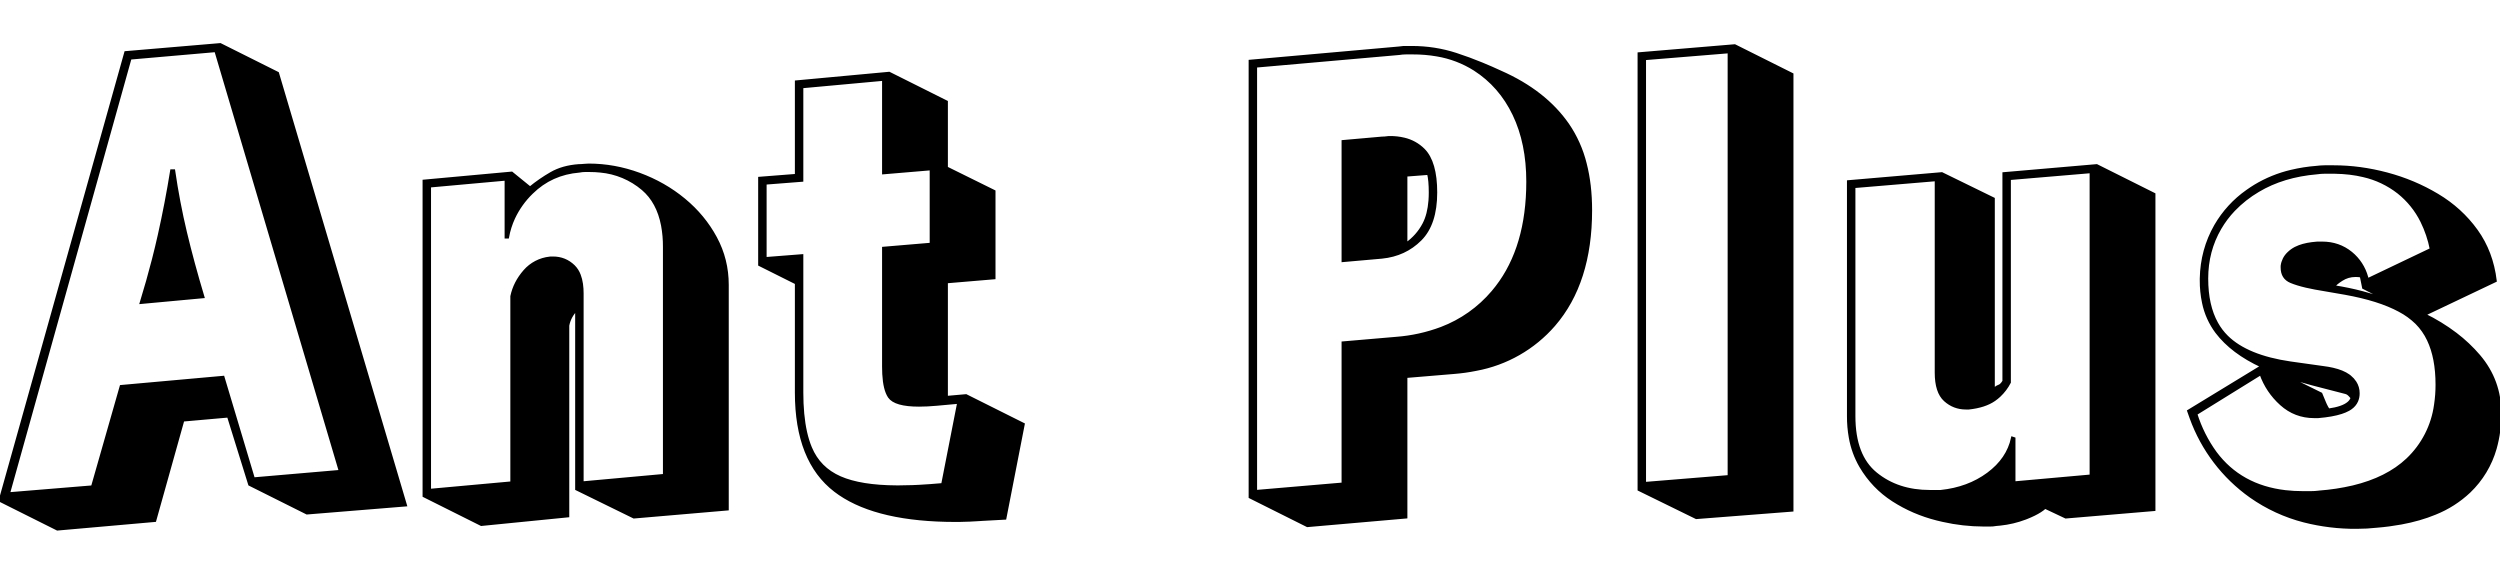
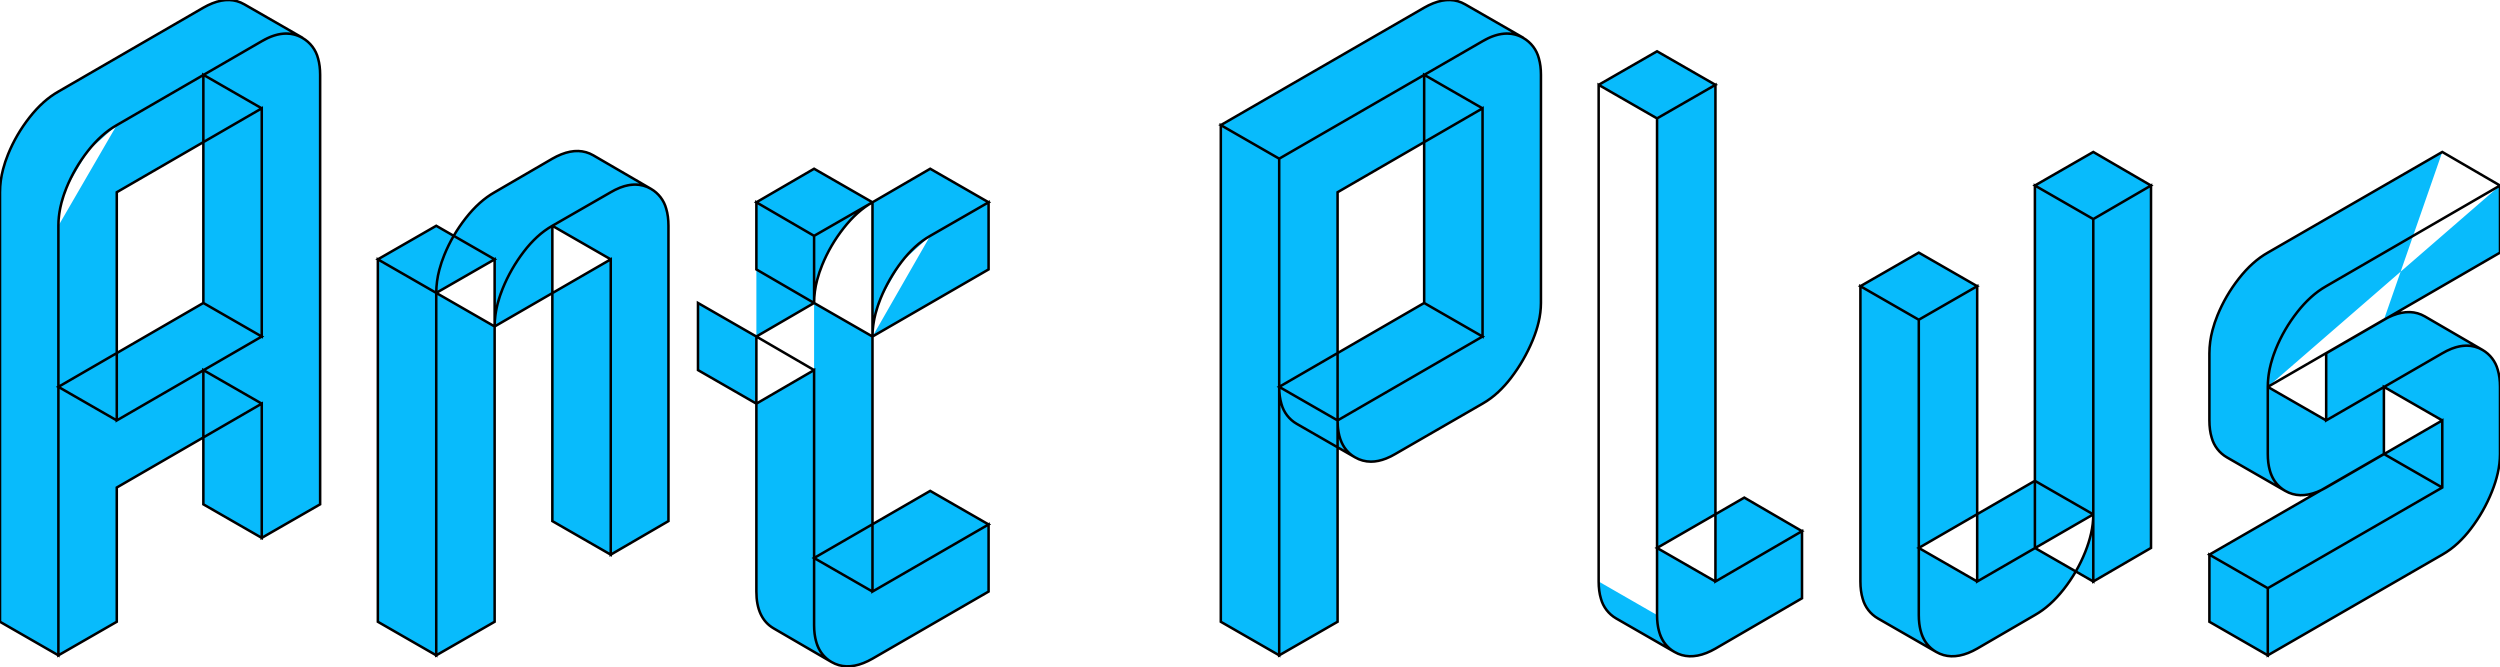
- <svg xmlns="http://www.w3.org/2000/svg" width="871.603" height="200" viewBox="0 0 871.603 169">
-   <g id="svgGroup" stroke-linecap="round" fill-rule="evenodd" font-size="9pt" stroke="#000" stroke-width="0.25mm" fill="#000" style="stroke:#000;stroke-width:0.25mm;fill:#000">
-     <path d="M 720.2 164.8 L 713 161.4 A 12.831 12.831 0 0 1 711.287 162.691 Q 709.409 163.894 706.566 165.019 A 45.297 45.297 0 0 1 706.1 165.2 A 34.884 34.884 0 0 1 697.339 167.278 A 39.692 39.692 0 0 1 696 167.4 A 10.098 10.098 0 0 1 694.812 167.562 A 12.91 12.91 0 0 1 693.8 167.6 L 691.6 167.6 A 65.415 65.415 0 0 1 677.37 165.992 A 73.425 73.425 0 0 1 675.3 165.5 Q 667 163.4 660 158.9 Q 653 154.4 648.7 147.1 A 30.434 30.434 0 0 1 645.03 136.984 A 41.418 41.418 0 0 1 644.4 129.6 L 644.4 47.8 L 677 45 L 695 53.8 L 695 120.4 Q 695.689 119.711 696.33 119.355 A 3.365 3.365 0 0 1 696.9 119.1 A 2.072 2.072 0 0 0 697.561 118.72 Q 698.046 118.319 698.5 117.57 A 7.798 7.798 0 0 0 698.6 117.4 L 698.6 45 L 731 42.2 L 751 52.2 L 751 162.2 L 720.2 164.8 Z M 107 163.4 L 87 153.4 L 79.6 129.6 L 63.8 131 L 54 166 L 20 169 L 0 159 L 43.8 2.8 L 76.8 0 L 96.8 10 L 141.4 160.6 L 107 163.4 Z M 221 164.8 L 201 155 L 201 92.4 Q 198.6 94.8 198 98 L 198 164.4 L 167.8 167.4 L 147.8 157.4 L 147.8 47.6 L 178.4 44.8 L 184.8 50 Q 188.2 47.2 192.2 44.9 Q 196.2 42.6 201.8 42.2 Q 202.8 42.2 203.6 42.1 Q 204.4 42 205.2 42 Q 214.2 42 222.9 45.2 Q 231.6 48.4 238.5 54.1 Q 245.4 59.8 249.5 67.4 Q 253.6 75 253.6 83.8 L 253.6 162 L 221 164.8 Z M 231.6 150.2 L 231.6 70.6 A 40.083 40.083 0 0 0 230.939 63.058 Q 229.373 54.9 224.1 50.4 A 26.569 26.569 0 0 0 209.278 44.189 A 34.951 34.951 0 0 0 205.6 44 L 203.9 44 Q 203 44 202 44.2 Q 192.2 45 185.4 51.7 A 30.007 30.007 0 0 0 179.101 60.521 A 27.729 27.729 0 0 0 177 67.2 L 176.4 67.2 L 176.4 47 L 149.8 49.4 L 149.8 155.4 L 178.4 152.8 L 178.4 87.8 Q 179.4 83 182.9 79 A 13.483 13.483 0 0 1 191.652 74.441 A 17.352 17.352 0 0 1 192 74.4 L 192.8 74.4 Q 197 74.4 200 77.3 A 8.554 8.554 0 0 1 201.997 80.405 Q 202.53 81.775 202.78 83.495 A 23.06 23.06 0 0 1 203 86.8 L 203 152.8 L 231.6 150.2 Z M 729 44.4 L 700.6 46.8 L 700.6 117.8 A 17.342 17.342 0 0 1 697.053 122.488 A 16.173 16.173 0 0 1 695.3 123.9 Q 692 126.2 686.4 126.8 L 685.4 126.8 Q 681.2 126.8 678.1 124 Q 675 121.2 675 114.4 L 675 47.2 L 646.4 49.6 L 646.4 129.6 Q 646.4 143.4 654 149.6 Q 661.6 155.8 672.8 155.8 L 676.6 155.8 Q 686.2 154.8 693.1 149.7 Q 700 144.6 701.6 137.2 L 702.2 137.4 L 702.2 152.8 L 729 150.4 L 729 44.4 Z M 808.2 129.8 L 806.8 129.8 Q 800.2 129.8 795.3 125.4 Q 790.4 121 788.2 114.8 L 765.6 128.8 A 46.938 46.938 0 0 0 772.407 142.351 Q 781.135 154.036 796.772 155.862 A 51.979 51.979 0 0 0 802.8 156.2 L 805.7 156.2 A 20.602 20.602 0 0 0 808.425 156.024 A 18.946 18.946 0 0 0 808.6 156 A 76.105 76.105 0 0 0 820.364 154.209 Q 832.219 151.369 839.3 144.7 A 32.177 32.177 0 0 0 849.089 125.571 A 45.831 45.831 0 0 0 849.6 118.6 Q 849.6 109.263 846.615 102.994 A 21.053 21.053 0 0 0 842.5 97.1 A 25.657 25.657 0 0 0 836.522 92.77 Q 829.42 88.925 817.6 86.8 L 807.2 85 A 69.548 69.548 0 0 1 804.05 84.346 Q 800.831 83.594 798.7 82.7 Q 795.6 81.4 795.6 77.8 L 795.6 77.2 A 7.35 7.35 0 0 1 797.812 72.81 A 10.4 10.4 0 0 1 799 71.8 A 10.831 10.831 0 0 1 801.64 70.415 Q 804.146 69.482 807.765 69.216 A 35.735 35.735 0 0 1 808 69.2 L 809.6 69.2 Q 815.4 69.2 819.7 72.7 A 16.441 16.441 0 0 1 825.164 81.108 A 20.575 20.575 0 0 1 825.4 82 L 847.6 71.4 A 38.797 38.797 0 0 0 844.323 61.673 A 29.74 29.74 0 0 0 836.2 51.6 A 31 31 0 0 0 823.94 45.778 Q 819.408 44.692 814.104 44.607 A 56.57 56.57 0 0 0 813.2 44.6 L 810.5 44.6 Q 809.2 44.6 807.8 44.8 Q 796 45.8 787.3 51 A 39.852 39.852 0 0 0 778.81 57.704 A 34.259 34.259 0 0 0 774 64.1 Q 769.4 72 769.4 81.6 Q 769.4 91.042 772.875 97.256 A 20.591 20.591 0 0 0 776.4 101.9 Q 783.4 108.8 798.6 111 L 810 112.6 A 33.04 33.04 0 0 1 813.323 113.177 Q 816.789 113.977 818.822 115.432 A 8.637 8.637 0 0 1 819.3 115.8 A 8.701 8.701 0 0 1 821.095 117.784 A 6.907 6.907 0 0 1 822.2 121.6 A 6.658 6.658 0 0 1 821.681 124.279 Q 821.017 125.807 819.504 126.861 A 8.414 8.414 0 0 1 818.8 127.3 A 14.031 14.031 0 0 1 816.304 128.361 Q 813.15 129.388 808.2 129.8 Z M 75.2 2.2 L 45.4 4.8 L 3 156.6 L 32.2 154.2 L 42.2 119.2 L 77.8 116 L 88.4 151.4 L 118.6 148.8 L 75.2 2.2 Z M 455.8 167.8 L 435.8 157.8 L 435.8 5.8 L 487.6 1.2 A 14.679 14.679 0 0 1 489.203 1.02 A 12.64 12.64 0 0 1 489.9 1 L 492.2 1 Q 500.2 1 507.6 3.4 A 127.788 127.788 0 0 1 516.67 6.744 A 159.974 159.974 0 0 1 523.2 9.6 Q 538.6 16.4 546.6 27.9 A 42.123 42.123 0 0 1 552.723 41.594 Q 554.6 48.888 554.6 57.8 Q 554.6 83 541.8 97.8 A 47.288 47.288 0 0 1 514.609 113.333 A 64.647 64.647 0 0 1 507 114.4 L 490.2 115.8 L 490.2 164.8 L 455.8 167.8 Z M 356.8 132.4 L 350.4 165.2 A 344.703 344.703 0 0 0 342.58 165.627 A 311.981 311.981 0 0 0 341.5 165.7 A 121.888 121.888 0 0 1 334.711 165.989 A 108.941 108.941 0 0 1 333.2 166 Q 306.367 166 292.746 156.716 A 34.929 34.929 0 0 1 291.2 155.6 Q 277.6 145.2 277.6 121.4 L 277.6 83.2 L 264.8 76.8 L 264.8 46.6 L 277.6 45.6 L 277.6 13 L 310 10 L 330 20 L 330 43 L 346.6 51.2 L 346.6 81.4 L 330 82.8 L 330 123 L 336.8 122.4 L 356.8 132.4 Z M 468.2 104 L 486.8 102.4 A 56.724 56.724 0 0 0 502.531 98.928 A 43.881 43.881 0 0 0 520.4 86.3 Q 531.87 72.856 532.556 50.662 A 92.556 92.556 0 0 0 532.6 47.8 Q 532.6 34.4 527.8 24.4 Q 523 14.4 514.1 8.7 A 35.503 35.503 0 0 0 501.002 3.704 A 48.085 48.085 0 0 0 492.6 3 L 490.2 3 Q 489 3 487.8 3.2 L 437.8 7.6 L 437.8 155.8 L 468.2 153.2 L 468.2 104 Z M 870 82.4 L 845.2 94.2 A 65.847 65.847 0 0 1 856.172 100.926 A 52.096 52.096 0 0 1 864.3 108.6 Q 871.6 117.2 871.6 128.6 A 43.789 43.789 0 0 1 869.967 140.859 A 33.488 33.488 0 0 1 860.9 155.9 A 37.809 37.809 0 0 1 849.006 163.489 Q 843.692 165.693 837.127 166.904 A 85.381 85.381 0 0 1 828.8 168 Q 827 168.2 825.2 168.3 Q 823.4 168.4 821.6 168.4 A 72.178 72.178 0 0 1 803.319 166.183 A 56.922 56.922 0 0 1 784.7 157.6 A 57.461 57.461 0 0 1 763.848 130.179 A 71.088 71.088 0 0 1 763 127.8 L 788.6 112.2 Q 778.2 107.4 772.8 100.3 A 25.706 25.706 0 0 1 768.191 90.05 A 36.921 36.921 0 0 1 767.4 82.2 L 767.4 81.6 Q 767.6 71.6 772.4 63.2 A 37.899 37.899 0 0 1 783.49 51.09 A 45.634 45.634 0 0 1 786.2 49.3 A 43.559 43.559 0 0 1 798.778 44.183 A 57.081 57.081 0 0 1 807.6 42.8 A 25.423 25.423 0 0 1 810.229 42.605 A 22.858 22.858 0 0 1 810.7 42.6 L 813.6 42.6 Q 822.8 42.6 832.2 45.1 Q 841.6 47.6 849.8 52.5 Q 858 57.4 863.4 64.9 Q 868.8 72.4 870 82.4 Z M 328.6 153.4 L 334.2 124.8 L 326.5 125.5 Q 323.2 125.8 320.4 125.8 Q 312.063 125.8 310.03 122.845 A 3.734 3.734 0 0 1 310 122.8 Q 308.357 120.336 308.064 114.902 A 46.513 46.513 0 0 1 308 112.4 L 308 71 L 324.6 69.6 L 324.6 43.4 L 308 44.8 L 308 12.2 L 279.6 14.8 L 279.6 47.4 L 266.8 48.4 L 266.8 74.6 L 279.6 73.6 L 279.6 121.4 A 78.492 78.492 0 0 0 279.923 128.758 Q 280.584 135.763 282.6 140.6 Q 285.6 147.8 292.9 151 Q 300.05 154.134 312.667 154.199 A 104.199 104.199 0 0 0 313.2 154.2 A 130.235 130.235 0 0 0 318.064 154.105 A 154.016 154.016 0 0 0 320.4 154 Q 324.2 153.8 328.6 153.4 Z M 591.4 165 L 571.4 155.2 L 571.4 3.2 L 604.8 0.4 L 624.8 10.4 L 624.8 162.4 L 591.4 165 Z M 602.8 2.6 L 573.4 5 L 573.4 153 L 602.8 150.6 L 602.8 2.6 Z M 468.2 75.4 L 468.2 33.8 L 481.8 32.6 A 11.387 11.387 0 0 0 482.761 32.561 A 9.462 9.462 0 0 0 483.3 32.5 A 10.283 10.283 0 0 1 484.056 32.419 A 8.032 8.032 0 0 1 484.6 32.4 A 20.578 20.578 0 0 1 489.518 32.955 A 14.159 14.159 0 0 1 496.3 36.7 Q 500.6 41 500.6 51.6 Q 500.6 62.6 495.2 68 Q 489.8 73.4 481.8 74.2 L 468.2 75.4 Z M 70.8 88 L 49.2 90 A 337.409 337.409 0 0 0 53.442 74.969 A 280.631 280.631 0 0 0 55.5 66.4 Q 58 55.2 59.8 44 L 60.6 44 Q 62.2 55 64.7 65.5 Q 67.2 76 70.8 88 Z M 490.2 45.6 L 490.2 69.6 Q 494.2 66.8 496.4 62.6 Q 498.123 59.311 498.497 54.426 A 37.095 37.095 0 0 0 498.6 51.6 Q 498.6 47.4 498 45 L 490.2 45.6 Z M 796.2 115.4 L 809.2 121.8 Q 809.8 123.2 810.4 124.7 A 15.575 15.575 0 0 0 811.274 126.54 A 13.163 13.163 0 0 0 811.8 127.4 Q 816.695 126.72 818.724 125.023 A 3.885 3.885 0 0 0 820 123.2 L 819.3 122.4 Q 818.6 121.6 817.8 121.4 Q 811.6 119.8 806.2 118.4 Q 800.8 117 796.2 115.4 Z M 824 84.8 L 823.2 80.8 A 2.738 2.738 0 0 0 822.825 80.708 Q 822.228 80.6 821.2 80.6 Q 818.6 80.6 816.4 82 Q 814.2 83.4 813.6 84.4 Q 818.8 85.2 823.7 86.5 A 111.498 111.498 0 0 1 831.332 88.811 A 98.984 98.984 0 0 1 833 89.4 L 824 84.8 Z" vector-effect="non-scaling-stroke" />
+ <svg xmlns="http://www.w3.org/2000/svg" viewBox="0 0 372.5 99.286">
+   <g id="svgGroup" stroke-linecap="round" fill-rule="nonzero" font-size="9pt" stroke="#000000" stroke-width="0.1mm" fill="#08bbfc" style="stroke:#000000;stroke-width:0.1mm;fill:#08bbfc">
+     <path d="M 311.9 76.643 A 13.002 13.002 0 0 1 311.561 79.518 Q 311.263 80.837 310.7 82.243 Q 309.5 85.243 307.5 87.793 Q 305.5 90.343 303.2 91.643 L 294.6 96.643 A 10.443 10.443 0 0 1 293.26 97.294 Q 290.589 98.348 288.5 97.143 L 279.8 92.143 A 4.877 4.877 0 0 1 277.536 89.195 Q 277.2 88.08 277.2 86.643 L 277.2 42.643 L 285.9 47.643 L 277.2 42.643 L 285.9 37.643 L 294.6 42.643 L 285.9 47.643 L 285.9 91.643 L 285.9 47.643 L 294.6 42.643 L 294.6 86.643 L 311.9 76.643 L 311.9 32.643 L 320.5 27.643 L 320.5 81.643 L 311.9 86.643 L 311.9 76.643 L 303.2 71.643 L 303.2 81.643 L 311.9 86.643 L 311.9 76.643 L 311.9 32.643 L 320.5 27.643 L 311.9 22.643 L 303.2 27.643 L 311.9 32.643 L 303.2 27.643 L 303.2 71.643 L 311.9 76.643 L 303.2 71.643 L 285.9 81.643 L 294.6 86.643 L 311.9 76.643 Z M 255.6 12.643 L 246.9 17.643 L 246.9 91.643 L 246.9 17.643 L 238.2 12.643 L 238.2 86.643 Q 238.2 88.08 238.536 89.195 A 4.877 4.877 0 0 0 240.8 92.143 L 249.5 97.143 Q 251.589 98.348 254.26 97.294 A 10.443 10.443 0 0 0 255.6 96.643 L 268.5 89.143 L 268.5 79.143 L 255.6 86.643 L 255.6 12.643 Z M 220.9 60.143 L 207.9 67.643 A 9.851 9.851 0 0 1 206.537 68.317 Q 205.353 68.786 204.276 68.786 A 4.678 4.678 0 0 1 201.9 68.143 L 193.2 63.143 A 4.877 4.877 0 0 1 190.936 60.195 Q 190.6 59.08 190.6 57.643 L 199.3 62.643 L 199.3 92.643 L 190.6 97.643 L 190.6 23.643 L 220.9 6.143 L 190.6 23.643 L 181.9 18.643 L 212.2 1.143 A 10.443 10.443 0 0 1 213.54 0.492 Q 216.211 -0.562 218.3 0.643 L 227 5.643 A 4.957 4.957 0 0 0 224.557 5 Q 222.843 5 220.9 6.143 Q 224.3 4.143 226.95 5.643 A 4.925 4.925 0 0 1 229.301 8.738 Q 229.6 9.799 229.6 11.143 L 229.6 45.143 A 12.499 12.499 0 0 1 229.25 48.007 Q 228.958 49.248 228.422 50.567 A 20.878 20.878 0 0 1 228.35 50.743 Q 227.1 53.743 225.15 56.293 A 16.842 16.842 0 0 1 223.245 58.409 A 12.458 12.458 0 0 1 220.9 60.143 Z M 199.3 62.643 L 220.9 50.143 L 220.9 16.143 L 199.3 28.643 L 199.3 62.643 Z M 220.9 50.143 L 212.2 45.143 L 212.2 11.143 L 220.9 16.143 L 220.9 50.143 Z M 190.6 57.643 L 212.2 45.143 L 220.9 50.143 L 199.3 62.643 L 190.6 57.643 Z M 190.6 97.643 L 181.9 92.643 L 181.9 18.643 L 190.6 23.643 L 190.6 97.643 Z M 130 88.143 L 121.3 83.143 L 138.6 73.143 L 147.3 78.143 L 130 88.143 Z M 255.6 86.643 L 246.9 81.643 L 259.9 74.143 L 268.5 79.143 L 255.6 86.643 Z M 121.636 95.695 Q 121.3 94.58 121.3 93.143 Q 121.3 95.667 122.335 97.196 A 4.695 4.695 0 0 0 123.9 98.643 A 4.877 4.877 0 0 1 121.636 95.695 Z M 246.9 91.643 Q 246.9 94.167 247.935 95.696 A 4.695 4.695 0 0 0 249.5 97.143 A 4.877 4.877 0 0 1 247.236 94.195 Q 246.9 93.08 246.9 91.643 Z M 286.236 94.195 A 4.877 4.877 0 0 0 288.5 97.143 A 4.695 4.695 0 0 1 286.935 95.696 Q 285.9 94.167 285.9 91.643 Q 285.9 93.08 286.236 94.195 Z M 65 43.643 A 13.624 13.624 0 0 1 65.457 40.215 A 17.701 17.701 0 0 1 66.2 37.993 Q 67.4 35.043 69.4 32.493 Q 71.4 29.943 73.7 28.643 L 82.3 23.643 A 10.443 10.443 0 0 1 83.64 22.992 Q 86.311 21.938 88.4 23.143 L 97 28.143 Q 94.647 26.785 91.638 28.295 A 10.907 10.907 0 0 0 91 28.643 A 9.851 9.851 0 0 1 92.363 27.969 Q 93.547 27.5 94.624 27.5 A 4.678 4.678 0 0 1 97 28.143 A 4.877 4.877 0 0 1 99.264 31.091 Q 99.6 32.205 99.6 33.643 L 99.6 77.643 L 91 82.643 L 91 38.643 L 73.7 48.643 L 73.7 38.643 L 65 43.643 L 65 97.643 L 73.7 92.643 L 73.7 48.643 L 65 43.643 L 56.3 38.643 L 56.3 92.643 L 65 97.643 L 65 43.643 L 73.7 48.643 Q 73.7 45.943 74.9 42.993 Q 76.1 40.043 78.05 37.493 Q 80 34.943 82.3 33.643 L 91 28.643 L 82.3 33.643 L 82.3 77.643 L 91 82.643 L 91 38.643 L 82.3 33.643 Q 80 34.943 78.05 37.493 Q 76.1 40.043 74.9 42.993 Q 73.7 45.943 73.7 48.643 M 121.3 45.143 A 13.624 13.624 0 0 1 121.757 41.715 A 17.701 17.701 0 0 1 122.5 39.493 Q 123.7 36.543 125.7 33.993 Q 127.7 31.443 130 30.143 L 121.3 35.143 L 112.7 30.143 L 121.3 25.143 L 130 30.143 L 138.6 25.143 L 147.3 30.143 L 138.6 35.143 L 147.3 30.143 L 147.3 40.143 L 130 50.143 L 130 30.143 L 121.3 35.143 L 121.3 45.143 L 112.7 50.143 L 112.7 60.143 L 121.3 55.143 L 121.3 93.143 L 121.3 55.143 L 112.7 50.143 L 121.3 45.143 L 130 50.143 L 130 88.143 L 147.3 78.143 L 147.3 88.143 L 130 98.143 A 10.443 10.443 0 0 1 128.66 98.794 Q 125.989 99.848 123.9 98.643 L 115.3 93.643 A 5.175 5.175 0 0 1 115.26 93.619 Q 112.7 92.112 112.7 88.143 L 112.7 50.143 L 121.3 55.143 M 39 6.143 Q 42.4 4.143 45.05 5.643 A 4.925 4.925 0 0 1 47.401 8.738 Q 47.7 9.799 47.7 11.143 L 47.7 75.143 L 39 80.143 L 39 60.143 L 17.4 72.643 L 17.4 92.643 L 8.7 97.643 L 8.7 33.643 L 8.7 97.643 L 0 92.643 L 0 28.643 A 13.624 13.624 0 0 1 0.457 25.215 A 17.701 17.701 0 0 1 1.2 22.993 Q 2.4 20.043 4.4 17.493 Q 6.4 14.943 8.7 13.643 L 30.3 1.143 A 10.443 10.443 0 0 1 31.64 0.492 Q 34.311 -0.562 36.4 0.643 L 45.1 5.643 A 4.957 4.957 0 0 0 42.657 5 Q 40.943 5 39 6.143 Z M 17.4 62.643 L 39 50.143 L 39 16.143 L 17.4 28.643 L 17.4 62.643 Z M 39 50.143 L 30.3 45.143 L 30.3 11.143 L 39 16.143 L 39 50.143 Z M 30.3 45.143 L 39 50.143 L 17.4 62.643 L 8.7 57.643 L 30.3 45.143 Z M 17.4 18.643 L 39 6.143 L 17.4 18.643 Z M 363.9 22.643 L 372.5 27.643 L 346.6 42.643 L 372.5 27.643 L 363.9 22.643 L 337.9 37.643 Q 335.6 38.943 333.6 41.493 Q 331.6 44.043 330.4 46.993 A 17.701 17.701 0 0 0 329.657 49.215 A 13.624 13.624 0 0 0 329.2 52.643 L 329.2 62.643 Q 329.2 64.08 329.536 65.195 A 4.877 4.877 0 0 0 331.8 68.143 L 340.5 73.143 Q 342.589 74.348 345.26 73.294 A 10.443 10.443 0 0 0 346.6 72.643 L 363.9 62.643 L 363.9 72.643 L 337.9 87.643 L 337.9 97.643 L 363.9 82.643 A 12.458 12.458 0 0 0 366.245 80.909 A 16.842 16.842 0 0 0 368.15 78.793 Q 370.1 76.243 371.3 73.243 Q 371.863 71.837 372.161 70.518 A 13.002 13.002 0 0 0 372.5 67.643 L 372.5 57.643 Q 372.5 56.205 372.164 55.091 A 4.877 4.877 0 0 0 369.9 52.143 A 4.678 4.678 0 0 0 367.524 51.5 Q 366.447 51.5 365.263 51.969 A 9.851 9.851 0 0 0 363.9 52.643 A 10.907 10.907 0 0 1 364.538 52.295 Q 367.547 50.785 369.9 52.143 L 361.3 47.143 Q 359.211 45.938 356.54 46.992 A 10.443 10.443 0 0 0 355.2 47.643 L 337.9 57.643 L 337.9 67.643 L 337.9 57.643 L 355.2 47.643 M 337.9 97.643 L 329.2 92.643 L 329.2 82.643 L 337.9 87.643 L 329.2 82.643 L 355.2 67.643 L 363.9 72.643 L 355.2 67.643 L 355.2 57.643 L 363.9 62.643 L 363.9 72.643 L 337.9 87.643 L 337.9 97.643 Z M 238.2 86.643 L 238.2 12.643 L 246.9 17.643 L 246.9 91.643 M 372.5 27.643 L 372.5 37.643 L 346.6 52.643 L 346.6 62.643 L 363.9 52.643 L 346.6 62.643 L 337.9 57.643 M 112.7 50.143 L 121.3 45.143 L 121.3 35.143 L 112.7 30.143 L 112.7 40.143 L 121.3 45.143 L 112.7 40.143 L 112.7 30.143 M 112.7 50.143 L 104 45.143 L 112.7 50.143 L 112.7 60.143 L 104 55.143 L 104 45.143 L 112.7 50.143 Z M 39 80.143 L 30.3 75.143 L 30.3 55.143 L 39 60.143 L 39 80.143 Z M 65 43.643 L 56.3 38.643 L 65 33.643 L 73.7 38.643 L 65 43.643 Z M 246.9 17.643 L 255.6 12.643 L 246.9 7.643 L 238.2 12.643 M 17.4 18.643 Q 15.1 19.943 13.1 22.493 Q 11.1 25.043 9.9 27.993 Q 8.7 30.943 8.7 33.643 M 346.6 42.643 Q 344.3 43.943 342.3 46.493 Q 340.3 49.043 339.1 51.993 Q 337.9 54.943 337.9 57.643 M 138.6 35.143 Q 136.3 36.443 134.35 38.993 Q 132.4 41.543 131.2 44.493 Q 130 47.443 130 50.143 M 204.276 68.786 A 4.678 4.678 0 0 1 201.9 68.143 A 4.695 4.695 0 0 1 200.335 66.696 Q 199.3 65.167 199.3 62.643 Q 199.3 66.612 201.86 68.119 A 5.175 5.175 0 0 0 201.9 68.143 M 337.9 67.643 Q 337.9 70.167 338.935 71.696 A 4.695 4.695 0 0 0 340.5 73.143 A 4.877 4.877 0 0 1 338.236 70.195 Q 337.9 69.08 337.9 67.643 Z M 8.7 33.643 A 13.624 13.624 0 0 1 9.157 30.215 A 17.701 17.701 0 0 1 9.9 27.993 M 73.7 48.643 A 13.624 13.624 0 0 1 74.157 45.215 A 17.701 17.701 0 0 1 74.9 42.993 M 337.9 57.643 A 13.624 13.624 0 0 1 338.357 54.215 A 17.701 17.701 0 0 1 339.1 51.993 M 130 50.143 A 13.624 13.624 0 0 1 130.457 46.715 A 17.701 17.701 0 0 1 131.2 44.493 M 342.3 46.493 A 17.71 17.71 0 0 1 344.174 44.439 A 12.908 12.908 0 0 1 346.6 42.643 M 13.1 22.493 A 17.71 17.71 0 0 1 14.974 20.439 A 12.908 12.908 0 0 1 17.4 18.643 M 78.05 37.493 A 16.842 16.842 0 0 1 79.955 35.377 A 12.458 12.458 0 0 1 82.3 33.643 M 134.35 38.993 A 16.842 16.842 0 0 1 136.255 36.877 A 12.458 12.458 0 0 1 138.6 35.143 M 9.9 27.993 Q 8.7 30.943 8.7 33.643 M 13.1 22.493 Q 11.1 25.043 9.9 27.993 M 131.2 44.493 Q 130 47.443 130 50.143 M 134.35 38.993 Q 132.4 41.543 131.2 44.493 M 339.1 51.993 Q 337.9 54.943 337.9 57.643 M 342.3 46.493 Q 340.3 49.043 339.1 51.993" />
  </g>
</svg>
